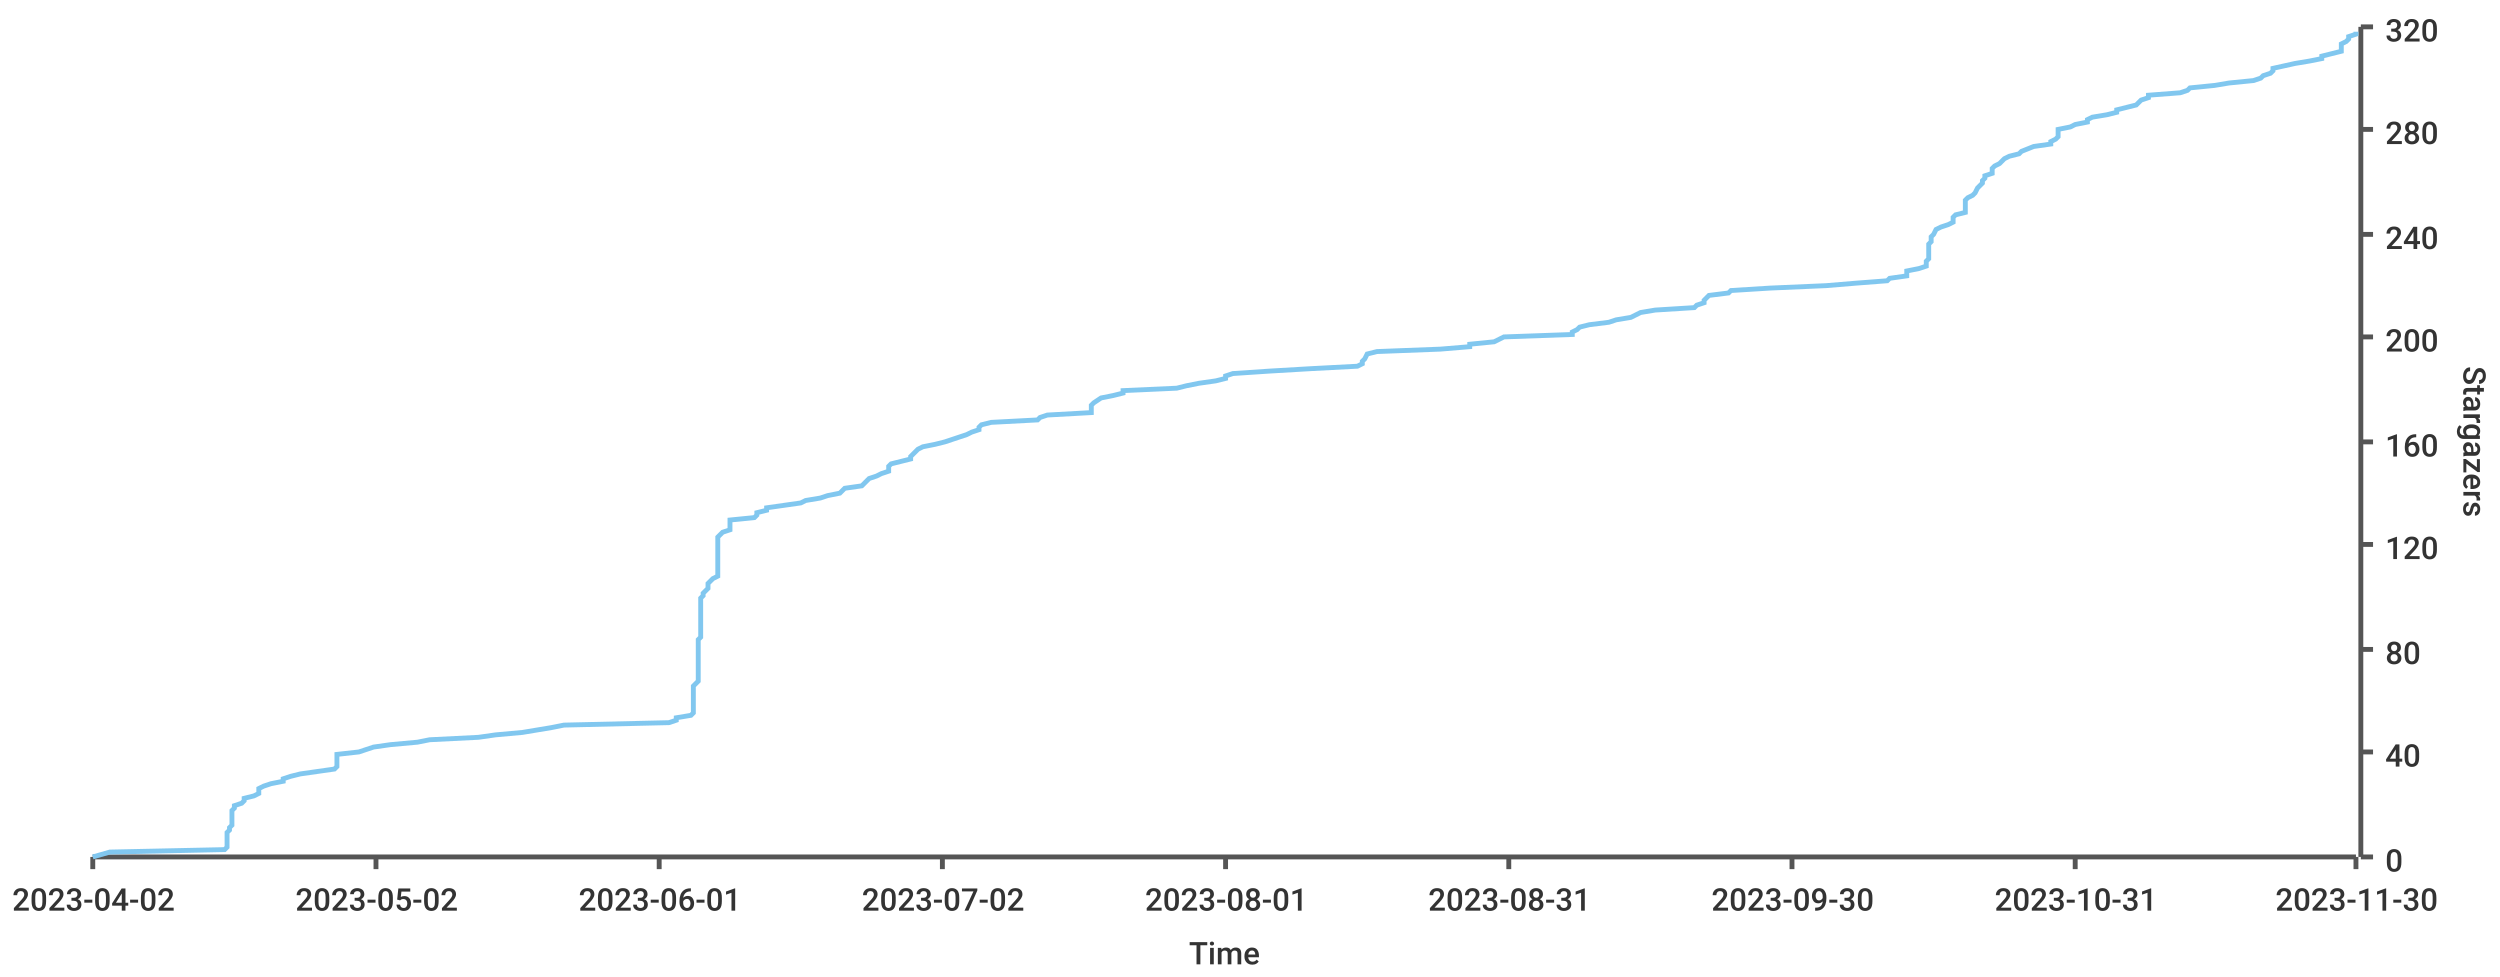
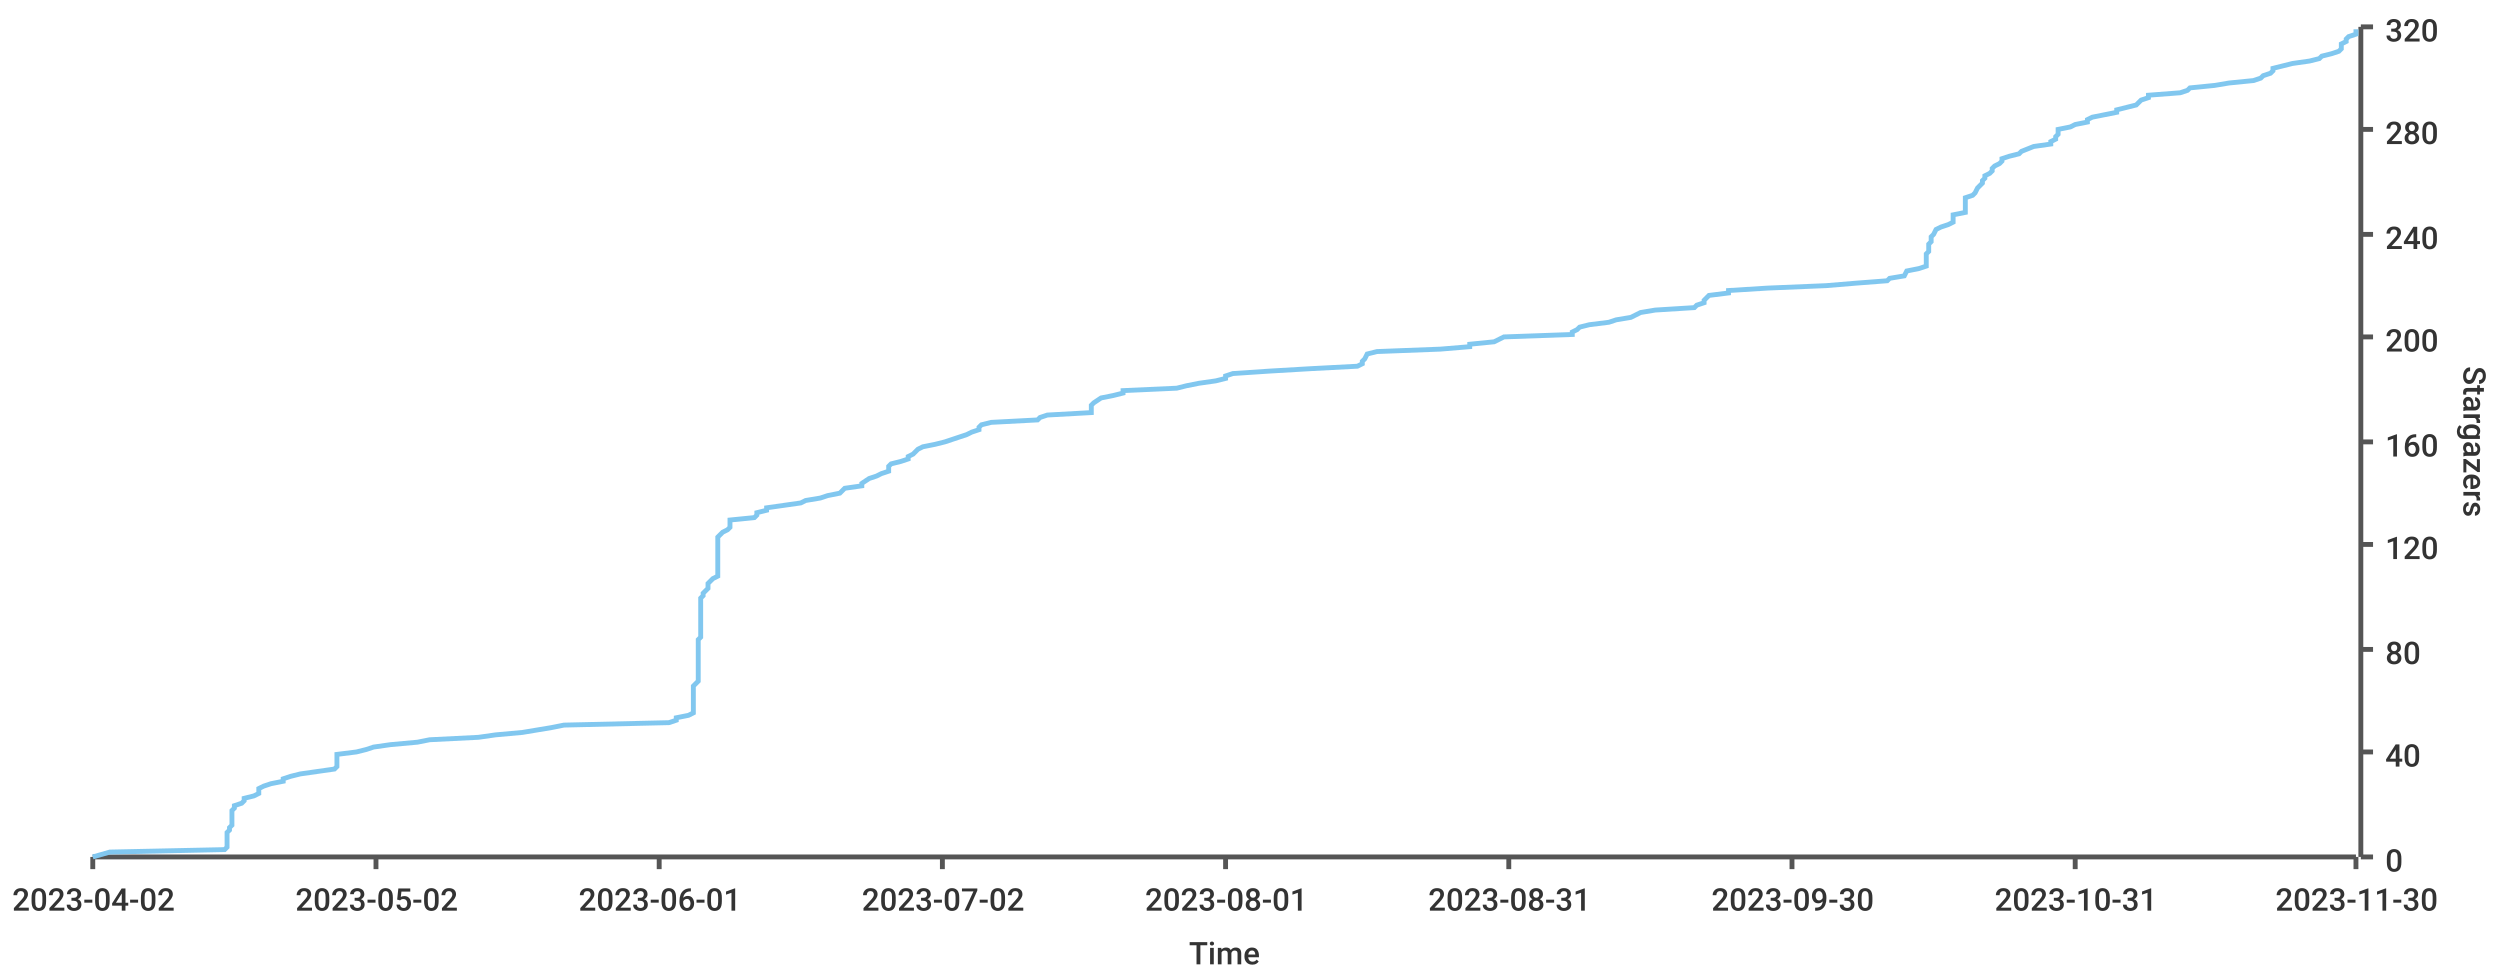
<svg xmlns="http://www.w3.org/2000/svg" width="1024" height="400">\n<path d="M 0 0 L 1024 0 L 1024 400 L 0 400 L 0 0" style="stroke-width:0;stroke:rgba(255,255,255,1.0);fill:rgba(255,255,255,1.0)" />
  <path d="M 38 11 L 965 11 L 965 351 L 38 351 L 38 11" style="stroke-width:0;stroke:rgba(255,255,255,1.0);fill:rgba(255,255,255,1.0)" />
  <path d="M 38 351 L 965 351" style="stroke-width:2;stroke:rgba(85,85,85,1.0);fill:none" />
  <path d="M 38 351 L 38 356" style="stroke-width:2;stroke:rgba(85,85,85,1.0);fill:none" />
  <text x="5" y="373" style="stroke-width:0;stroke:none;fill:rgba(51,51,51,1.0);font-size:12.8px;font-family:'Roboto Medium',sans-serif">2023-04-02</text>
  <path d="M 154 351 L 154 356" style="stroke-width:2;stroke:rgba(85,85,85,1.0);fill:none" />
  <text x="121" y="373" style="stroke-width:0;stroke:none;fill:rgba(51,51,51,1.0);font-size:12.8px;font-family:'Roboto Medium',sans-serif">2023-05-02</text>
  <path d="M 270 351 L 270 356" style="stroke-width:2;stroke:rgba(85,85,85,1.0);fill:none" />
  <text x="237" y="373" style="stroke-width:0;stroke:none;fill:rgba(51,51,51,1.0);font-size:12.8px;font-family:'Roboto Medium',sans-serif">2023-06-01</text>
  <path d="M 386 351 L 386 356" style="stroke-width:2;stroke:rgba(85,85,85,1.0);fill:none" />
  <text x="353" y="373" style="stroke-width:0;stroke:none;fill:rgba(51,51,51,1.0);font-size:12.8px;font-family:'Roboto Medium',sans-serif">2023-07-02</text>
  <path d="M 502 351 L 502 356" style="stroke-width:2;stroke:rgba(85,85,85,1.0);fill:none" />
  <text x="469" y="373" style="stroke-width:0;stroke:none;fill:rgba(51,51,51,1.0);font-size:12.8px;font-family:'Roboto Medium',sans-serif">2023-08-01</text>
  <path d="M 618 351 L 618 356" style="stroke-width:2;stroke:rgba(85,85,85,1.0);fill:none" />
  <text x="585" y="373" style="stroke-width:0;stroke:none;fill:rgba(51,51,51,1.0);font-size:12.8px;font-family:'Roboto Medium',sans-serif">2023-08-31</text>
  <path d="M 734 351 L 734 356" style="stroke-width:2;stroke:rgba(85,85,85,1.0);fill:none" />
  <text x="701" y="373" style="stroke-width:0;stroke:none;fill:rgba(51,51,51,1.0);font-size:12.8px;font-family:'Roboto Medium',sans-serif">2023-09-30</text>
  <path d="M 850 351 L 850 356" style="stroke-width:2;stroke:rgba(85,85,85,1.0);fill:none" />
  <text x="817" y="373" style="stroke-width:0;stroke:none;fill:rgba(51,51,51,1.0);font-size:12.8px;font-family:'Roboto Medium',sans-serif">2023-10-31</text>
  <path d="M 965 351 L 965 356" style="stroke-width:2;stroke:rgba(85,85,85,1.0);fill:none" />
  <text x="932" y="373" style="stroke-width:0;stroke:none;fill:rgba(51,51,51,1.0);font-size:12.8px;font-family:'Roboto Medium',sans-serif">2023-11-30</text>
  <text x="487" y="395" style="stroke-width:0;stroke:none;fill:rgba(51,51,51,1.0);font-size:12.8px;font-family:'Roboto Medium',sans-serif">Time</text>
  <path d="M 967 351 L 967 11" style="stroke-width:2;stroke:rgba(85,85,85,1.0);fill:none" />
  <path d="M 967 351 L 972 351" style="stroke-width:2;stroke:rgba(85,85,85,1.0);fill:none" />
  <text x="977" y="357" style="stroke-width:0;stroke:none;fill:rgba(51,51,51,1.0);font-size:12.8px;font-family:'Roboto Medium',sans-serif">0</text>
  <path d="M 967 308 L 972 308" style="stroke-width:2;stroke:rgba(85,85,85,1.0);fill:none" />
  <text x="977" y="314" style="stroke-width:0;stroke:none;fill:rgba(51,51,51,1.0);font-size:12.8px;font-family:'Roboto Medium',sans-serif">40</text>
  <path d="M 967 266 L 972 266" style="stroke-width:2;stroke:rgba(85,85,85,1.0);fill:none" />
  <text x="977" y="272" style="stroke-width:0;stroke:none;fill:rgba(51,51,51,1.0);font-size:12.8px;font-family:'Roboto Medium',sans-serif">80</text>
  <path d="M 967 223 L 972 223" style="stroke-width:2;stroke:rgba(85,85,85,1.0);fill:none" />
  <text x="977" y="229" style="stroke-width:0;stroke:none;fill:rgba(51,51,51,1.0);font-size:12.8px;font-family:'Roboto Medium',sans-serif">120</text>
  <path d="M 967 181 L 972 181" style="stroke-width:2;stroke:rgba(85,85,85,1.0);fill:none" />
  <text x="977" y="187" style="stroke-width:0;stroke:none;fill:rgba(51,51,51,1.0);font-size:12.8px;font-family:'Roboto Medium',sans-serif">160</text>
  <path d="M 967 138 L 972 138" style="stroke-width:2;stroke:rgba(85,85,85,1.0);fill:none" />
  <text x="977" y="144" style="stroke-width:0;stroke:none;fill:rgba(51,51,51,1.0);font-size:12.8px;font-family:'Roboto Medium',sans-serif">200</text>
  <path d="M 967 96 L 972 96" style="stroke-width:2;stroke:rgba(85,85,85,1.0);fill:none" />
  <text x="977" y="102" style="stroke-width:0;stroke:none;fill:rgba(51,51,51,1.0);font-size:12.8px;font-family:'Roboto Medium',sans-serif">240</text>
  <path d="M 967 53 L 972 53" style="stroke-width:2;stroke:rgba(85,85,85,1.0);fill:none" />
  <text x="977" y="59" style="stroke-width:0;stroke:none;fill:rgba(51,51,51,1.0);font-size:12.8px;font-family:'Roboto Medium',sans-serif">280</text>
  <path d="M 967 11 L 972 11" style="stroke-width:2;stroke:rgba(85,85,85,1.0);fill:none" />
  <text x="977" y="17" style="stroke-width:0;stroke:none;fill:rgba(51,51,51,1.0);font-size:12.8px;font-family:'Roboto Medium',sans-serif">320</text>
  <text x="1009" y="150" style="stroke-width:0;stroke:none;fill:rgba(51,51,51,1.0);font-size:12.8px;font-family:'Roboto Medium',sans-serif" transform="rotate(90.00,1009,150)">Stargazers</text>
-   <path d="M 38 351 L 45 349 L 92 348 L 93 347 L 93 346 L 93 345 L 93 344 L 93 343 L 93 342 L 93 341 L 94 340 L 94 339 L 95 338 L 95 337 L 95 336 L 95 335 L 95 334 L 95 332 L 96 331 L 96 330 L 99 329 L 100 328 L 100 327 L 104 326 L 106 325 L 106 324 L 106 323 L 108 322 L 111 321 L 116 320 L 116 319 L 119 318 L 123 317 L 137 315 L 138 314 L 138 313 L 138 312 L 138 311 L 138 310 L 138 309 L 147 308 L 150 307 L 153 306 L 160 305 L 171 304 L 176 303 L 196 302 L 203 301 L 214 300 L 226 298 L 231 297 L 274 296 L 277 295 L 277 294 L 283 293 L 284 292 L 284 291 L 284 290 L 284 289 L 284 288 L 284 287 L 284 286 L 284 285 L 284 284 L 284 283 L 284 281 L 285 280 L 286 279 L 286 278 L 286 277 L 286 276 L 286 275 L 286 274 L 286 273 L 286 272 L 286 271 L 286 270 L 286 269 L 286 268 L 286 267 L 286 266 L 286 264 L 286 263 L 286 262 L 287 261 L 287 260 L 287 259 L 287 258 L 287 257 L 287 256 L 287 255 L 287 254 L 287 253 L 287 252 L 287 251 L 287 250 L 287 249 L 287 247 L 287 246 L 287 245 L 288 244 L 288 243 L 289 242 L 290 241 L 290 240 L 290 239 L 291 238 L 292 237 L 294 236 L 294 235 L 294 234 L 294 233 L 294 232 L 294 230 L 294 229 L 294 228 L 294 227 L 294 226 L 294 225 L 294 224 L 294 223 L 294 222 L 294 221 L 294 220 L 295 219 L 296 218 L 299 217 L 299 216 L 299 215 L 299 213 L 309 212 L 310 211 L 310 210 L 314 209 L 314 208 L 321 207 L 328 206 L 330 205 L 336 204 L 339 203 L 344 202 L 345 201 L 346 200 L 353 199 L 354 198 L 356 196 L 359 195 L 361 194 L 364 193 L 364 192 L 364 191 L 365 190 L 369 189 L 373 188 L 373 187 L 374 186 L 375 185 L 376 184 L 378 183 L 383 182 L 387 181 L 393 179 L 396 178 L 398 177 L 401 176 L 401 175 L 402 174 L 406 173 L 425 172 L 426 171 L 429 170 L 447 169 L 447 168 L 447 167 L 447 166 L 448 165 L 451 163 L 456 162 L 460 161 L 460 160 L 482 159 L 486 158 L 491 157 L 498 156 L 502 155 L 502 154 L 505 153 L 520 152 L 537 151 L 556 150 L 558 149 L 558 148 L 559 147 L 560 145 L 564 144 L 590 143 L 602 142 L 602 141 L 612 140 L 614 139 L 616 138 L 644 137 L 644 136 L 646 135 L 647 134 L 651 133 L 659 132 L 662 131 L 668 130 L 672 128 L 678 127 L 694 126 L 695 125 L 698 124 L 698 123 L 699 122 L 700 121 L 708 120 L 709 119 L 725 118 L 748 117 L 760 116 L 773 115 L 774 114 L 781 113 L 781 111 L 786 110 L 789 109 L 789 108 L 789 107 L 790 106 L 790 105 L 790 104 L 790 103 L 790 102 L 790 101 L 790 100 L 791 99 L 791 98 L 791 97 L 792 96 L 793 94 L 795 93 L 798 92 L 800 91 L 800 90 L 800 89 L 801 88 L 805 87 L 805 86 L 805 85 L 805 84 L 805 83 L 805 82 L 806 81 L 808 80 L 809 79 L 810 77 L 811 76 L 812 75 L 812 74 L 813 73 L 813 72 L 816 71 L 816 70 L 816 69 L 817 68 L 819 67 L 820 66 L 821 65 L 823 64 L 827 63 L 828 62 L 833 60 L 840 59 L 840 58 L 842 57 L 843 56 L 843 55 L 843 54 L 843 53 L 848 52 L 850 51 L 855 50 L 855 49 L 857 48 L 863 47 L 867 46 L 867 45 L 875 43 L 876 42 L 877 41 L 880 40 L 880 39 L 893 38 L 896 37 L 897 36 L 907 35 L 913 34 L 923 33 L 926 32 L 927 31 L 930 30 L 931 29 L 931 28 L 940 26 L 946 25 L 951 24 L 951 23 L 955 22 L 959 21 L 959 20 L 959 19 L 959 18 L 961 17 L 962 16 L 962 15 L 965 14 L 965 13" style="stroke-width:2;stroke:rgba(129,199,239,1.0);fill:none" />
+   <path d="M 38 351 L 45 349 L 92 348 L 93 347 L 93 346 L 93 345 L 93 344 L 93 343 L 93 342 L 93 341 L 94 340 L 94 339 L 95 338 L 95 337 L 95 336 L 95 335 L 95 334 L 95 332 L 96 331 L 96 330 L 99 329 L 100 328 L 100 327 L 104 326 L 106 325 L 106 324 L 106 323 L 108 322 L 111 321 L 116 320 L 116 319 L 119 318 L 123 317 L 137 315 L 138 314 L 138 313 L 138 312 L 138 311 L 138 310 L 138 309 L 146 308 L 150 307 L 153 306 L 160 305 L 171 304 L 176 303 L 196 302 L 203 301 L 214 300 L 226 298 L 231 297 L 274 296 L 277 295 L 277 294 L 282 293 L 284 292 L 284 291 L 284 290 L 284 289 L 284 288 L 284 287 L 284 286 L 284 285 L 284 284 L 284 283 L 284 281 L 285 280 L 286 279 L 286 278 L 286 277 L 286 276 L 286 275 L 286 274 L 286 273 L 286 272 L 286 271 L 286 270 L 286 269 L 286 268 L 286 267 L 286 266 L 286 264 L 286 263 L 286 262 L 287 261 L 287 260 L 287 259 L 287 258 L 287 257 L 287 256 L 287 255 L 287 254 L 287 253 L 287 252 L 287 251 L 287 250 L 287 249 L 287 247 L 287 246 L 287 245 L 288 244 L 288 243 L 289 242 L 290 241 L 290 240 L 290 239 L 291 238 L 292 237 L 294 236 L 294 235 L 294 234 L 294 233 L 294 232 L 294 230 L 294 229 L 294 228 L 294 227 L 294 226 L 294 225 L 294 224 L 294 223 L 294 222 L 294 221 L 294 220 L 295 219 L 296 218 L 298 217 L 299 216 L 299 215 L 299 213 L 309 212 L 310 211 L 310 210 L 314 209 L 314 208 L 321 207 L 328 206 L 330 205 L 336 204 L 339 203 L 344 202 L 345 201 L 346 200 L 353 199 L 353 198 L 356 196 L 359 195 L 361 194 L 364 193 L 364 192 L 364 191 L 365 190 L 369 189 L 372 188 L 372 187 L 374 186 L 375 185 L 376 184 L 378 183 L 383 182 L 387 181 L 393 179 L 396 178 L 398 177 L 401 176 L 401 175 L 402 174 L 406 173 L 425 172 L 426 171 L 429 170 L 447 169 L 447 168 L 447 167 L 447 166 L 448 165 L 451 163 L 456 162 L 460 161 L 460 160 L 482 159 L 486 158 L 491 157 L 498 156 L 502 155 L 502 154 L 505 153 L 520 152 L 537 151 L 556 150 L 558 149 L 558 148 L 559 147 L 560 145 L 564 144 L 590 143 L 602 142 L 602 141 L 612 140 L 614 139 L 616 138 L 644 137 L 644 136 L 646 135 L 647 134 L 651 133 L 659 132 L 662 131 L 668 130 L 672 128 L 678 127 L 694 126 L 695 125 L 698 124 L 698 123 L 699 122 L 700 121 L 708 120 L 708 119 L 724 118 L 748 117 L 760 116 L 773 115 L 774 114 L 780 113 L 781 111 L 786 110 L 789 109 L 789 108 L 789 107 L 789 106 L 789 105 L 789 104 L 790 103 L 790 102 L 790 101 L 790 100 L 791 99 L 791 98 L 791 97 L 792 96 L 793 94 L 795 93 L 798 92 L 800 91 L 800 90 L 800 89 L 800 88 L 805 87 L 805 86 L 805 85 L 805 84 L 805 83 L 805 82 L 805 81 L 808 80 L 809 79 L 810 77 L 811 76 L 812 75 L 812 74 L 813 73 L 813 72 L 815 71 L 816 70 L 816 69 L 817 68 L 819 67 L 820 66 L 820 65 L 823 64 L 827 63 L 828 62 L 833 60 L 840 59 L 840 58 L 842 57 L 842 56 L 843 55 L 843 54 L 843 53 L 848 52 L 850 51 L 855 50 L 855 49 L 857 48 L 862 47 L 867 46 L 867 45 L 875 43 L 876 42 L 877 41 L 880 40 L 880 39 L 893 38 L 896 37 L 897 36 L 907 35 L 913 34 L 923 33 L 926 32 L 927 31 L 930 30 L 931 29 L 931 28 L 939 26 L 946 25 L 950 24 L 951 23 L 955 22 L 958 21 L 959 20 L 959 19 L 959 18 L 961 17 L 961 16 L 962 15 L 965 14 L 965 13 L 965 12" style="stroke-width:2;stroke:rgba(129,199,239,1.0);fill:none" />
</svg>
